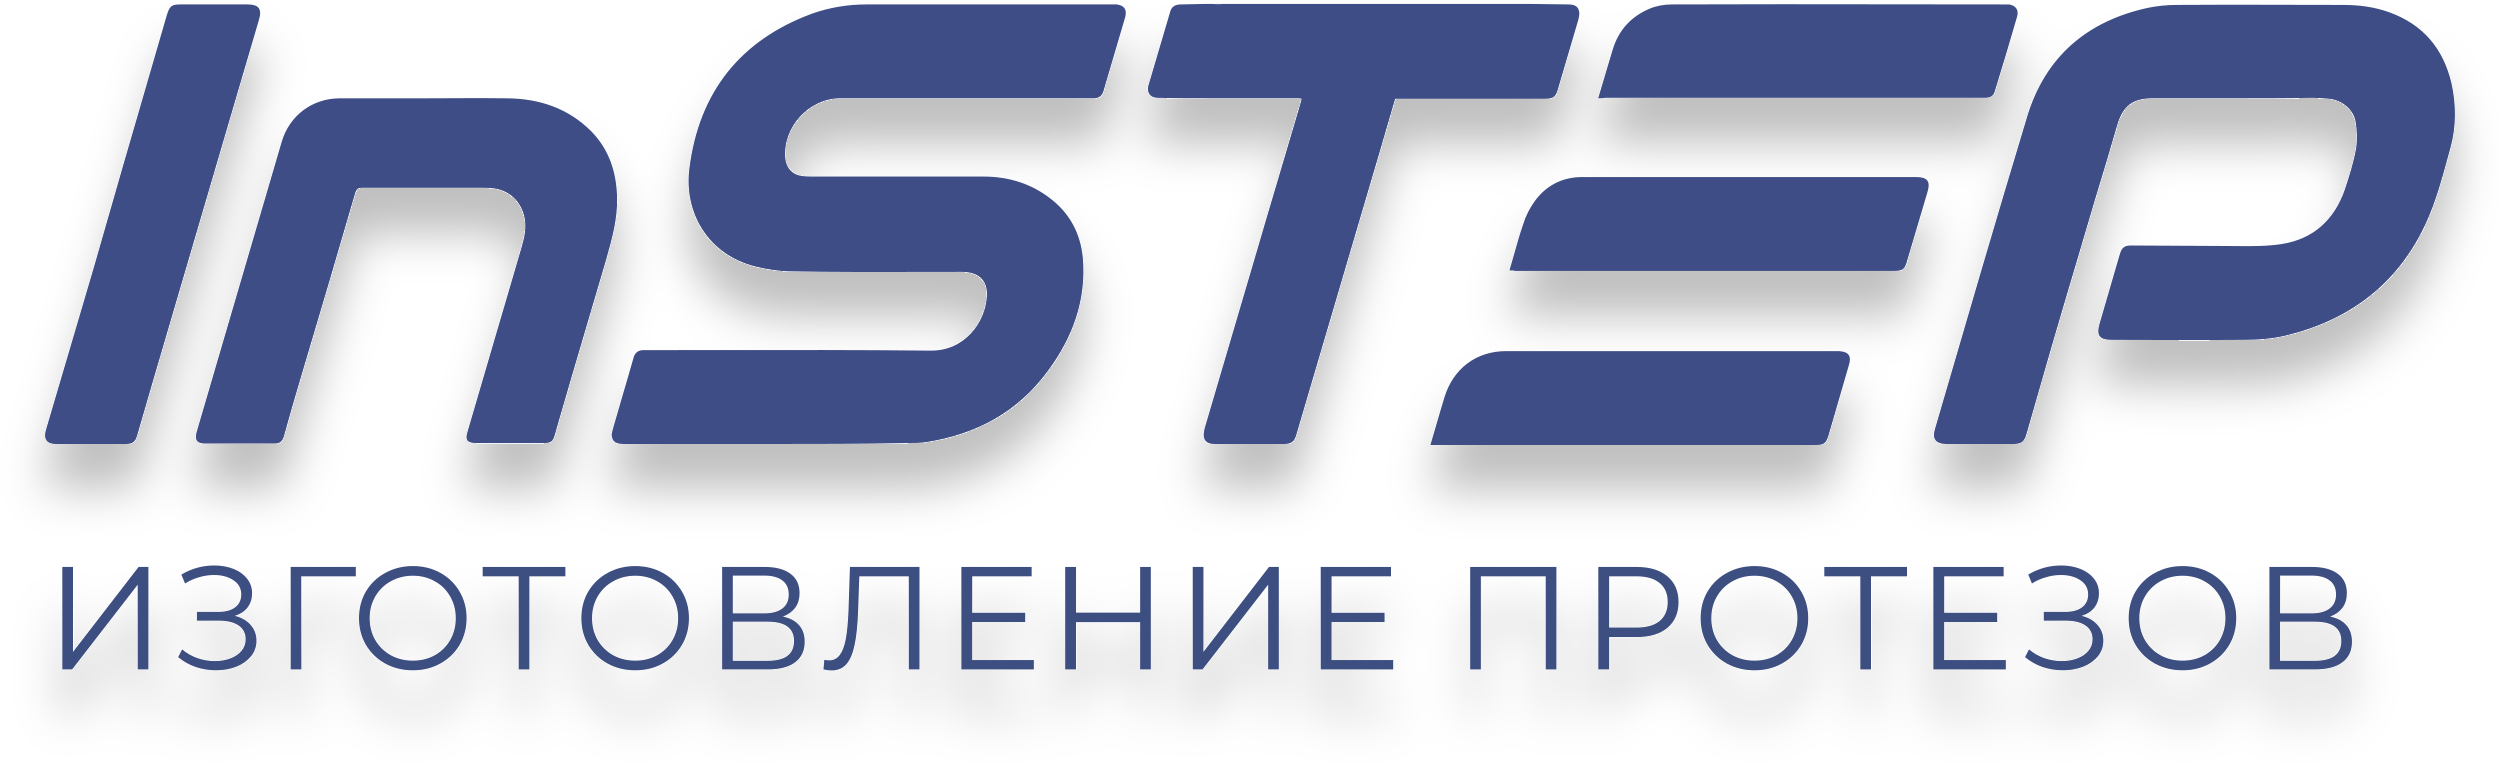
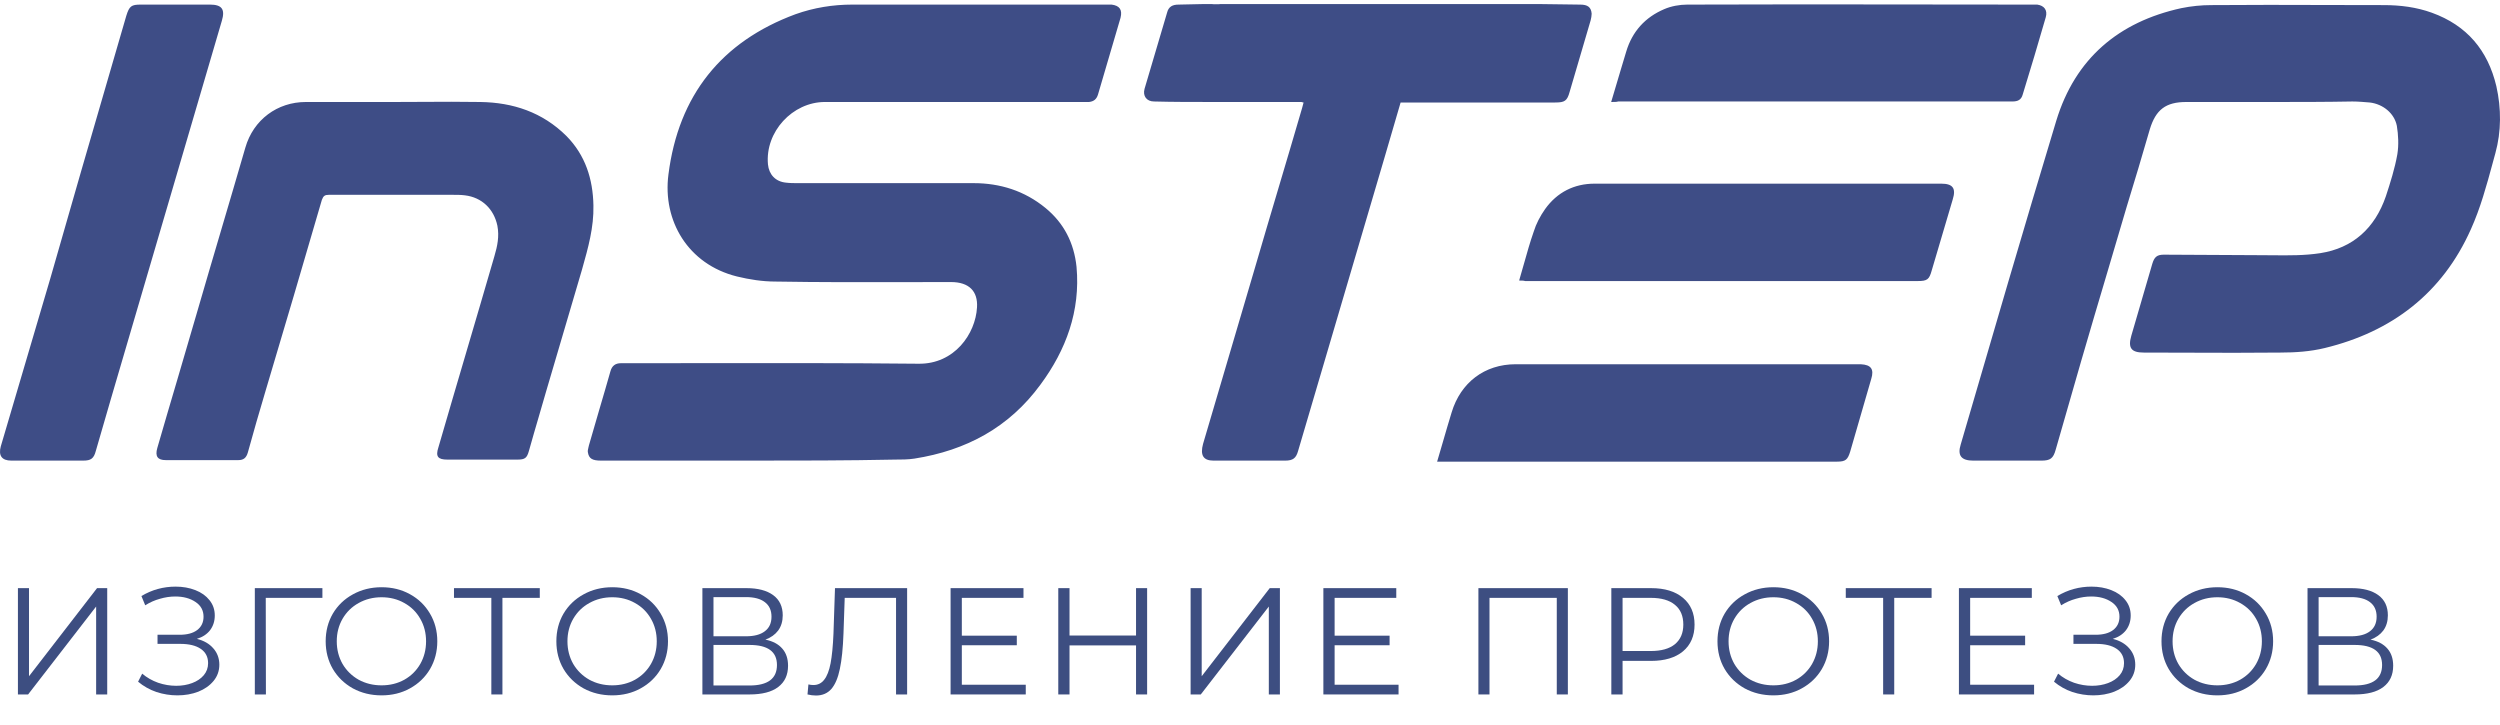
- <svg xmlns="http://www.w3.org/2000/svg" width="222" height="68" viewBox="0 0 222 68" fill="none">
-   <g filter="url(#filter0_d_24_2589)">
-     <path fill-rule="evenodd" clip-rule="evenodd" d="M135.965 0.35C136.527 0.35 137.089 0.361 137.645 0.372C138.191 0.383 138.731 0.394 139.261 0.394C139.903 0.394 140.203 0.611 140.246 1.175C140.246 1.349 140.203 1.566 140.16 1.74L138.362 7.862C138.148 8.643 137.934 8.774 137.121 8.774H124.449H123.892C123.657 9.555 123.432 10.337 123.207 11.118L123.207 11.118L123.207 11.118L123.207 11.119L123.207 11.119L123.207 11.119L123.207 11.119L123.207 11.119C122.982 11.9 122.758 12.682 122.522 13.463C121.281 17.654 120.05 21.844 118.819 26.035C117.588 30.224 116.358 34.414 115.116 38.604C114.945 39.212 114.688 39.429 114.003 39.429H107.881C106.982 39.429 106.725 38.951 106.982 37.996C107.731 35.479 108.469 32.962 109.207 30.446L109.208 30.441L109.21 30.436C109.948 27.919 110.686 25.402 111.435 22.885C112.098 20.606 112.772 18.337 113.447 16.068L113.447 16.068C114.121 13.799 114.795 11.531 115.459 9.251C115.502 9.121 115.544 8.948 115.587 8.774L115.587 8.774C115.544 8.774 115.512 8.763 115.48 8.752C115.448 8.741 115.416 8.73 115.373 8.73H107.624H107.624C105.998 8.73 104.414 8.73 102.787 8.687C102.145 8.687 101.802 8.209 101.974 7.601L103.9 1.088C104.028 0.567 104.371 0.394 104.885 0.394C105.233 0.394 105.581 0.382 105.923 0.371C106.255 0.361 106.581 0.35 106.897 0.35H107.753C107.839 0.35 107.935 0.361 108.031 0.372C108.127 0.383 108.224 0.394 108.309 0.394H108.468C108.386 0.393 108.294 0.382 108.202 0.372C108.106 0.361 108.009 0.35 107.924 0.35H135.225L135.237 0.35H135.965ZM55.439 39.428H68.196C72.349 39.428 76.459 39.428 80.611 39.341H80.611C81.168 39.341 81.724 39.341 82.281 39.255C86.69 38.56 90.372 36.606 93.069 32.915C95.252 29.962 96.494 26.619 96.151 22.841C95.937 20.801 95.081 19.107 93.497 17.805C91.699 16.328 89.601 15.677 87.332 15.677H72.306C71.963 15.677 71.621 15.677 71.279 15.634C70.38 15.547 69.823 14.939 69.737 14.071C69.481 11.292 71.835 8.73 74.618 8.73H96.708H97.222C97.607 8.686 97.864 8.513 97.992 8.079C98.313 6.993 98.634 5.897 98.955 4.8L98.955 4.8C99.276 3.704 99.597 2.607 99.918 1.522C100.09 0.827 99.833 0.48 99.148 0.393H98.634H76.972C75.303 0.393 73.676 0.654 72.092 1.218C65.756 3.563 62.074 8.165 61.218 14.939C60.705 18.89 62.888 22.624 67.083 23.666C68.153 23.927 69.266 24.101 70.38 24.101C74.136 24.166 77.893 24.158 81.649 24.15C82.901 24.147 84.154 24.144 85.406 24.144C86.947 24.144 87.718 24.926 87.632 26.315C87.504 28.573 85.706 31.178 82.623 31.135C76.361 31.07 70.075 31.078 63.8 31.086C61.711 31.089 59.622 31.091 57.536 31.091H57.151C56.68 31.091 56.381 31.308 56.252 31.786C55.953 32.85 55.642 33.903 55.332 34.956L55.332 34.957L55.331 34.958L55.331 34.959L55.331 34.959L55.331 34.96L55.33 34.961C55.02 36.012 54.711 37.063 54.411 38.126C54.4 38.184 54.386 38.242 54.371 38.299C54.332 38.456 54.294 38.606 54.326 38.733C54.411 39.255 54.711 39.428 55.439 39.428ZM198.467 8.731H191.147C189.392 8.731 188.535 9.382 188.022 11.075C187.379 13.29 186.737 15.461 186.052 17.675C185.495 19.579 184.929 21.483 184.363 23.39L184.362 23.392L184.361 23.396C183.623 25.88 182.883 28.371 182.157 30.875C181.429 33.394 180.701 35.912 179.973 38.474C179.759 39.255 179.502 39.429 178.732 39.429H172.91C171.882 39.429 171.54 38.995 171.839 38.039L171.841 38.035C174.537 28.788 177.234 19.541 180.016 10.337C181.643 4.996 185.367 1.87 190.719 0.698C191.575 0.524 192.431 0.437 193.287 0.437C196.569 0.408 199.851 0.418 203.134 0.428C204.775 0.432 206.416 0.437 208.057 0.437C209.469 0.437 210.839 0.611 212.166 1.089C215.163 2.174 216.961 4.302 217.689 7.385C218.117 9.295 218.117 11.249 217.603 13.116C217.524 13.405 217.445 13.696 217.365 13.987L217.365 13.988C216.849 15.886 216.322 17.823 215.506 19.629C213.066 25.1 208.742 28.4 203.005 29.79C201.764 30.093 200.479 30.18 199.195 30.18C196.598 30.209 194.001 30.2 191.404 30.19C190.105 30.185 188.806 30.18 187.508 30.18C186.438 30.18 186.138 29.79 186.438 28.747C186.737 27.727 187.037 26.696 187.337 25.665L187.337 25.665L187.341 25.649L187.341 25.649L187.341 25.649L187.341 25.648C187.64 24.622 187.938 23.597 188.236 22.582C188.407 22.017 188.621 21.8 189.22 21.8C190.612 21.8 191.992 21.811 193.373 21.822C194.754 21.833 196.134 21.844 197.525 21.844C197.868 21.844 198.211 21.847 198.553 21.851H198.553H198.553H198.554C199.922 21.864 201.285 21.878 202.62 21.67C205.403 21.236 207.286 19.542 208.228 16.807C208.613 15.634 208.999 14.419 209.213 13.203C209.341 12.421 209.298 11.553 209.17 10.771C208.956 9.686 207.971 8.904 206.858 8.774C206.344 8.731 205.831 8.687 205.36 8.687C203.091 8.731 200.779 8.731 198.467 8.731ZM40.156 8.721C39.328 8.726 38.501 8.731 37.673 8.731H30.181C27.741 8.731 25.686 10.25 25.001 12.639C24.316 15.005 23.62 17.36 22.925 19.716C22.229 22.072 21.534 24.427 20.849 26.794C20.292 28.726 19.725 30.647 19.157 32.569C18.59 34.49 18.023 36.411 17.466 38.344C17.253 39.082 17.509 39.386 18.194 39.386H24.402C24.873 39.386 25.087 39.169 25.215 38.734C25.686 36.998 26.2 35.261 26.713 33.524C28.34 28.053 29.967 22.582 31.551 17.111C31.68 16.764 31.808 16.677 32.15 16.677H42.767C43.11 16.677 43.452 16.677 43.795 16.72C45.25 16.894 46.278 17.892 46.577 19.325C46.749 20.237 46.577 21.062 46.321 21.931C45.529 24.666 44.726 27.391 43.923 30.115L43.923 30.116C43.12 32.84 42.318 35.565 41.526 38.3C41.269 39.082 41.483 39.342 42.296 39.342H48.29C48.932 39.342 49.103 39.212 49.274 38.604C49.551 37.61 49.842 36.615 50.131 35.63L50.131 35.629L50.133 35.622L50.133 35.622L50.133 35.622C50.335 34.932 50.536 34.246 50.73 33.567C51.243 31.832 51.756 30.087 52.269 28.341L52.271 28.336L52.271 28.335C52.785 26.587 53.299 24.84 53.812 23.103L53.843 22.992L53.843 22.992C54.347 21.207 54.839 19.46 54.797 17.588C54.754 15.331 54.112 13.29 52.485 11.64C50.43 9.599 47.904 8.774 45.122 8.731C43.467 8.702 41.811 8.711 40.156 8.721H40.156ZM19.008 0.393H21.962C22.989 0.393 23.289 0.784 22.989 1.783C21.405 7.188 19.821 12.582 18.238 17.977L18.237 17.979C16.653 23.373 15.069 28.768 13.485 34.174L12.201 38.603C12.03 39.255 11.773 39.428 11.131 39.428H4.966C4.153 39.428 3.853 38.994 4.067 38.212C4.773 35.824 5.48 33.425 6.186 31.026C6.892 28.628 7.599 26.228 8.305 23.84C10.048 17.723 11.82 11.633 13.597 5.527L13.597 5.526C14.002 4.135 14.407 2.742 14.812 1.348C15.069 0.523 15.24 0.393 16.054 0.393H19.008ZM142.772 5.855C142.486 6.801 142.201 7.746 141.916 8.731C142.172 8.731 142.386 8.731 142.515 8.687H173.681H176.249C176.72 8.687 177.02 8.557 177.148 8.079C177.833 5.865 178.475 3.694 179.117 1.479C179.289 0.871 178.989 0.481 178.39 0.394H177.962C174.68 0.394 171.397 0.389 168.115 0.384C161.551 0.375 154.987 0.365 148.423 0.394C147.781 0.394 147.053 0.524 146.453 0.785C144.827 1.479 143.714 2.695 143.2 4.432C143.057 4.91 142.914 5.382 142.772 5.855ZM134.456 22.558L134.457 22.555L134.457 22.555C134.717 21.633 134.97 20.73 135.28 19.846C135.494 19.151 135.836 18.5 136.264 17.892C137.292 16.459 138.747 15.721 140.503 15.721H170.17C171.155 15.721 171.454 16.112 171.155 17.067C170.856 18.083 170.558 19.088 170.26 20.093L170.256 20.107C169.956 21.116 169.656 22.126 169.357 23.146C169.143 23.928 168.971 24.058 168.158 24.058H134.552C134.424 24.015 134.252 24.015 134.038 24.015C134.185 23.524 134.321 23.039 134.456 22.558ZM127.533 37.757C127.365 38.338 127.195 38.923 127.018 39.516H127.703H147.652H161.266C161.993 39.516 162.165 39.342 162.379 38.648C162.678 37.605 162.978 36.574 163.278 35.543C163.577 34.512 163.877 33.48 164.177 32.438C164.434 31.613 164.177 31.223 163.278 31.179H162.892H133.739C131.085 31.179 129.03 32.742 128.259 35.304C128.008 36.119 127.772 36.933 127.533 37.757Z" fill="#3E4D86" />
-     <path d="M5.534 50.345H6.483V57.885L12.307 50.345H13.178V59.445H12.229V51.918L6.405 59.445H5.534V50.345Z" fill="#3D4E81" />
-     <path d="M20.851 54.687C21.449 54.834 21.917 55.103 22.255 55.493C22.601 55.883 22.775 56.351 22.775 56.897C22.775 57.425 22.61 57.889 22.281 58.288C21.951 58.687 21.514 58.994 20.968 59.211C20.422 59.419 19.828 59.523 19.187 59.523C18.58 59.523 17.982 59.428 17.393 59.237C16.812 59.038 16.288 58.743 15.82 58.353L16.171 57.664C16.569 58.002 17.024 58.262 17.536 58.444C18.047 58.617 18.563 58.704 19.083 58.704C19.577 58.704 20.032 58.626 20.448 58.47C20.864 58.314 21.193 58.093 21.436 57.807C21.687 57.512 21.813 57.166 21.813 56.767C21.813 56.238 21.605 55.831 21.189 55.545C20.773 55.259 20.188 55.116 19.434 55.116H17.484V54.336H19.382C20.023 54.336 20.521 54.202 20.877 53.933C21.241 53.656 21.423 53.274 21.423 52.789C21.423 52.252 21.193 51.831 20.734 51.528C20.274 51.216 19.698 51.06 19.005 51.06C18.571 51.06 18.134 51.125 17.692 51.255C17.25 51.376 16.829 51.562 16.431 51.814L16.106 51.021C17.007 50.483 17.982 50.215 19.031 50.215C19.646 50.215 20.209 50.315 20.721 50.514C21.232 50.713 21.635 50.999 21.93 51.372C22.233 51.745 22.385 52.182 22.385 52.685C22.385 53.17 22.25 53.59 21.982 53.946C21.713 54.292 21.336 54.539 20.851 54.687Z" fill="#3D4E81" />
-     <path d="M31.598 51.177H26.749L26.762 59.445H25.813V50.345H31.598V51.177Z" fill="#3D4E81" />
-     <path d="M36.662 59.523C35.761 59.523 34.942 59.324 34.205 58.925C33.477 58.517 32.905 57.963 32.489 57.261C32.082 56.559 31.878 55.77 31.878 54.895C31.878 54.02 32.082 53.231 32.489 52.529C32.905 51.827 33.477 51.276 34.205 50.878C34.942 50.471 35.761 50.267 36.662 50.267C37.564 50.267 38.374 50.466 39.093 50.865C39.821 51.264 40.393 51.818 40.809 52.529C41.225 53.231 41.433 54.02 41.433 54.895C41.433 55.77 41.225 56.563 40.809 57.274C40.393 57.976 39.821 58.526 39.093 58.925C38.374 59.324 37.564 59.523 36.662 59.523ZM36.662 58.665C37.382 58.665 38.032 58.505 38.612 58.184C39.193 57.855 39.648 57.404 39.977 56.832C40.307 56.251 40.471 55.605 40.471 54.895C40.471 54.184 40.307 53.543 39.977 52.971C39.648 52.39 39.193 51.94 38.612 51.619C38.032 51.289 37.382 51.125 36.662 51.125C35.943 51.125 35.289 51.289 34.699 51.619C34.119 51.94 33.659 52.39 33.321 52.971C32.992 53.543 32.827 54.184 32.827 54.895C32.827 55.605 32.992 56.251 33.321 56.832C33.659 57.404 34.119 57.855 34.699 58.184C35.289 58.505 35.943 58.665 36.662 58.665Z" fill="#3D4E81" />
-     <path d="M50.206 51.177H47.008V59.445H46.059V51.177H42.861V50.345H50.206V51.177Z" fill="#3D4E81" />
-     <path d="M56.409 59.523C55.507 59.523 54.688 59.324 53.952 58.925C53.224 58.517 52.652 57.963 52.236 57.261C51.828 56.559 51.625 55.77 51.625 54.895C51.625 54.02 51.828 53.231 52.236 52.529C52.652 51.827 53.224 51.276 53.952 50.878C54.688 50.471 55.507 50.267 56.409 50.267C57.31 50.267 58.12 50.466 58.84 50.865C59.568 51.264 60.14 51.818 60.556 52.529C60.972 53.231 61.18 54.02 61.18 54.895C61.18 55.77 60.972 56.563 60.556 57.274C60.14 57.976 59.568 58.526 58.84 58.925C58.12 59.324 57.31 59.523 56.409 59.523ZM56.409 58.665C57.128 58.665 57.778 58.505 58.359 58.184C58.939 57.855 59.394 57.404 59.724 56.832C60.053 56.251 60.218 55.605 60.218 54.895C60.218 54.184 60.053 53.543 59.724 52.971C59.394 52.39 58.939 51.94 58.359 51.619C57.778 51.289 57.128 51.125 56.409 51.125C55.689 51.125 55.035 51.289 54.446 51.619C53.865 51.94 53.406 52.39 53.068 52.971C52.738 53.543 52.574 54.184 52.574 54.895C52.574 55.605 52.738 56.251 53.068 56.832C53.406 57.404 53.865 57.855 54.446 58.184C55.035 58.505 55.689 58.665 56.409 58.665Z" fill="#3D4E81" />
-     <path d="M69.52 54.752C70.153 54.882 70.634 55.138 70.963 55.519C71.293 55.892 71.457 56.381 71.457 56.988C71.457 57.776 71.176 58.383 70.612 58.808C70.058 59.233 69.239 59.445 68.155 59.445H64.125V50.345H67.908C68.879 50.345 69.637 50.544 70.183 50.943C70.729 51.342 71.002 51.918 71.002 52.672C71.002 53.183 70.872 53.617 70.612 53.972C70.352 54.319 69.988 54.578 69.52 54.752ZM65.074 54.466H67.856C68.558 54.466 69.096 54.323 69.468 54.037C69.85 53.751 70.04 53.335 70.04 52.789C70.04 52.243 69.85 51.827 69.468 51.541C69.096 51.255 68.558 51.112 67.856 51.112H65.074V54.466ZM68.155 58.678C69.724 58.678 70.508 58.093 70.508 56.923C70.508 55.779 69.724 55.207 68.155 55.207H65.074V58.678H68.155Z" fill="#3D4E81" />
-     <path d="M81.65 50.345V59.445H80.701V51.177H76.307L76.203 54.219C76.159 55.475 76.055 56.489 75.891 57.261C75.735 58.023 75.492 58.596 75.163 58.977C74.833 59.349 74.396 59.536 73.85 59.536C73.616 59.536 73.373 59.505 73.122 59.445L73.2 58.587C73.347 58.621 73.49 58.639 73.629 58.639C74.01 58.639 74.318 58.487 74.552 58.184C74.794 57.88 74.976 57.413 75.098 56.78C75.219 56.139 75.301 55.294 75.345 54.245L75.475 50.345H81.65Z" fill="#3D4E81" />
-     <path d="M91.805 58.613V59.445H85.37V50.345H91.61V51.177H86.332V54.414H91.038V55.233H86.332V58.613H91.805Z" fill="#3D4E81" />
-     <path d="M102.194 50.345V59.445H101.245V55.246H95.551V59.445H94.589V50.345H95.551V54.401H101.245V50.345H102.194Z" fill="#3D4E81" />
-     <path d="M105.916 50.345H106.865V57.885L112.689 50.345H113.56V59.445H112.611V51.918L106.787 59.445H105.916V50.345Z" fill="#3D4E81" />
-     <path d="M123.716 58.613V59.445H117.281V50.345H123.521V51.177H118.243V54.414H122.949V55.233H118.243V58.613H123.716Z" fill="#3D4E81" />
-     <path d="M138.209 50.345V59.445H137.26V51.177H131.501V59.445H130.552V50.345H138.209Z" fill="#3D4E81" />
-     <path d="M145.336 50.345C146.497 50.345 147.407 50.622 148.066 51.177C148.725 51.731 149.054 52.494 149.054 53.465C149.054 54.435 148.725 55.198 148.066 55.753C147.407 56.299 146.497 56.572 145.336 56.572H142.892V59.445H141.93V50.345H145.336ZM145.31 55.727C146.211 55.727 146.9 55.532 147.377 55.142C147.854 54.743 148.092 54.184 148.092 53.465C148.092 52.728 147.854 52.165 147.377 51.775C146.9 51.376 146.211 51.177 145.31 51.177H142.892V55.727H145.31Z" fill="#3D4E81" />
-     <path d="M155.8 59.523C154.899 59.523 154.08 59.324 153.343 58.925C152.615 58.517 152.043 57.963 151.627 57.261C151.22 56.559 151.016 55.77 151.016 54.895C151.016 54.02 151.22 53.231 151.627 52.529C152.043 51.827 152.615 51.276 153.343 50.878C154.08 50.471 154.899 50.267 155.8 50.267C156.702 50.267 157.512 50.466 158.231 50.865C158.959 51.264 159.531 51.818 159.947 52.529C160.363 53.231 160.571 54.02 160.571 54.895C160.571 55.77 160.363 56.563 159.947 57.274C159.531 57.976 158.959 58.526 158.231 58.925C157.512 59.324 156.702 59.523 155.8 59.523ZM155.8 58.665C156.52 58.665 157.17 58.505 157.75 58.184C158.331 57.855 158.786 57.404 159.115 56.832C159.445 56.251 159.609 55.605 159.609 54.895C159.609 54.184 159.445 53.543 159.115 52.971C158.786 52.39 158.331 51.94 157.75 51.619C157.17 51.289 156.52 51.125 155.8 51.125C155.081 51.125 154.427 51.289 153.837 51.619C153.257 51.94 152.797 52.39 152.459 52.971C152.13 53.543 151.965 54.184 151.965 54.895C151.965 55.605 152.13 56.251 152.459 56.832C152.797 57.404 153.257 57.855 153.837 58.184C154.427 58.505 155.081 58.665 155.8 58.665Z" fill="#3D4E81" />
-     <path d="M169.344 51.177H166.146V59.445H165.197V51.177H161.999V50.345H169.344V51.177Z" fill="#3D4E81" />
-     <path d="M178.118 58.613V59.445H171.683V50.345H177.923V51.177H172.645V54.414H177.351V55.233H172.645V58.613H178.118Z" fill="#3D4E81" />
-     <path d="M184.854 54.687C185.452 54.834 185.92 55.103 186.258 55.493C186.605 55.883 186.778 56.351 186.778 56.897C186.778 57.425 186.613 57.889 186.284 58.288C185.955 58.687 185.517 58.994 184.971 59.211C184.425 59.419 183.831 59.523 183.19 59.523C182.583 59.523 181.985 59.428 181.396 59.237C180.815 59.038 180.291 58.743 179.823 58.353L180.174 57.664C180.573 58.002 181.028 58.262 181.539 58.444C182.05 58.617 182.566 58.704 183.086 58.704C183.58 58.704 184.035 58.626 184.451 58.47C184.867 58.314 185.196 58.093 185.439 57.807C185.69 57.512 185.816 57.166 185.816 56.767C185.816 56.238 185.608 55.831 185.192 55.545C184.776 55.259 184.191 55.116 183.437 55.116H181.487V54.336H183.385C184.026 54.336 184.525 54.202 184.88 53.933C185.244 53.656 185.426 53.274 185.426 52.789C185.426 52.252 185.196 51.831 184.737 51.528C184.278 51.216 183.701 51.06 183.008 51.06C182.575 51.06 182.137 51.125 181.695 51.255C181.253 51.376 180.833 51.562 180.434 51.814L180.109 51.021C181.01 50.483 181.985 50.215 183.034 50.215C183.649 50.215 184.213 50.315 184.724 50.514C185.235 50.713 185.638 50.999 185.933 51.372C186.236 51.745 186.388 52.182 186.388 52.685C186.388 53.17 186.254 53.59 185.985 53.946C185.716 54.292 185.339 54.539 184.854 54.687Z" fill="#3D4E81" />
-     <path d="M193.808 59.523C192.906 59.523 192.087 59.324 191.351 58.925C190.623 58.517 190.051 57.963 189.635 57.261C189.227 56.559 189.024 55.77 189.024 54.895C189.024 54.02 189.227 53.231 189.635 52.529C190.051 51.827 190.623 51.276 191.351 50.878C192.087 50.471 192.906 50.267 193.808 50.267C194.709 50.267 195.519 50.466 196.239 50.865C196.967 51.264 197.539 51.818 197.955 52.529C198.371 53.231 198.579 54.02 198.579 54.895C198.579 55.77 198.371 56.563 197.955 57.274C197.539 57.976 196.967 58.526 196.239 58.925C195.519 59.324 194.709 59.523 193.808 59.523ZM193.808 58.665C194.527 58.665 195.177 58.505 195.758 58.184C196.338 57.855 196.793 57.404 197.123 56.832C197.452 56.251 197.617 55.605 197.617 54.895C197.617 54.184 197.452 53.543 197.123 52.971C196.793 52.39 196.338 51.94 195.758 51.619C195.177 51.289 194.527 51.125 193.808 51.125C193.088 51.125 192.434 51.289 191.845 51.619C191.264 51.94 190.805 52.39 190.467 52.971C190.137 53.543 189.973 54.184 189.973 54.895C189.973 55.605 190.137 56.251 190.467 56.832C190.805 57.404 191.264 57.855 191.845 58.184C192.434 58.505 193.088 58.665 193.808 58.665Z" fill="#3D4E81" />
-     <path d="M206.919 54.752C207.552 54.882 208.033 55.138 208.362 55.519C208.691 55.892 208.856 56.381 208.856 56.988C208.856 57.776 208.575 58.383 208.011 58.808C207.456 59.233 206.637 59.445 205.554 59.445H201.524V50.345H205.307C206.278 50.345 207.036 50.544 207.582 50.943C208.128 51.342 208.401 51.918 208.401 52.672C208.401 53.183 208.271 53.617 208.011 53.972C207.751 54.319 207.387 54.578 206.919 54.752ZM202.473 54.466H205.255C205.957 54.466 206.495 54.323 206.867 54.037C207.249 53.751 207.439 53.335 207.439 52.789C207.439 52.243 207.249 51.827 206.867 51.541C206.495 51.255 205.957 51.112 205.255 51.112H202.473V54.466ZM205.554 58.678C207.123 58.678 207.907 58.093 207.907 56.923C207.907 55.779 207.123 55.207 205.554 55.207H202.473V58.678H205.554Z" fill="#3D4E81" />
-   </g>
-   <defs>
-     <filter id="filter0_d_24_2589" x="0" y="0" width="222" height="69.445" filterUnits="userSpaceOnUse" color-interpolation-filters="sRGB">
-       <feFlood flood-opacity="0" result="BackgroundImageFix" />
-       <feColorMatrix in="SourceAlpha" type="matrix" values="0 0 0 0 0 0 0 0 0 0 0 0 0 0 0 0 0 0 127 0" result="hardAlpha" />
-       <feOffset dy="4" />
-       <feGaussianBlur stdDeviation="2" />
-       <feComposite in2="hardAlpha" operator="out" />
-       <feColorMatrix type="matrix" values="0 0 0 0 0 0 0 0 0 0 0 0 0 0 0 0 0 0 0.25 0" />
-       <feBlend mode="normal" in2="BackgroundImageFix" result="effect1_dropShadow_24_2589" />
-       <feBlend mode="normal" in="SourceGraphic" in2="effect1_dropShadow_24_2589" result="shape" />
-     </filter>
-   </defs>
+ <svg xmlns="http://www.w3.org/2000/svg" width="214" height="62" viewBox="0 0 214 62" fill="none">
+   <path fill-rule="evenodd" clip-rule="evenodd" d="M131.965 0.35C132.527 0.35 133.089 0.361 133.645 0.372C134.191 0.383 134.731 0.394 135.261 0.394C135.903 0.394 136.203 0.611 136.246 1.175C136.246 1.349 136.203 1.566 136.16 1.74L134.362 7.862C134.148 8.643 133.934 8.774 133.121 8.774H120.449H119.892C119.657 9.555 119.432 10.337 119.207 11.118L119.207 11.118L119.207 11.118L119.207 11.119L119.207 11.119L119.207 11.119L119.207 11.119L119.207 11.119C118.982 11.9 118.758 12.682 118.522 13.463C117.281 17.654 116.05 21.844 114.819 26.035C113.588 30.224 112.358 34.414 111.116 38.604C110.945 39.212 110.688 39.429 110.003 39.429H103.881C102.982 39.429 102.725 38.951 102.982 37.996C103.731 35.479 104.469 32.962 105.207 30.446L105.208 30.441L105.21 30.436C105.948 27.919 106.686 25.402 107.435 22.885C108.098 20.606 108.772 18.337 109.447 16.068L109.447 16.068C110.121 13.799 110.795 11.531 111.459 9.251C111.502 9.121 111.544 8.948 111.587 8.774L111.587 8.774C111.544 8.774 111.512 8.763 111.48 8.752C111.448 8.741 111.416 8.73 111.373 8.73H103.624H103.624C101.998 8.73 100.414 8.73 98.787 8.687C98.145 8.687 97.802 8.209 97.974 7.601L99.9 1.088C100.028 0.567 100.371 0.394 100.885 0.394C101.233 0.394 101.581 0.382 101.923 0.371C102.255 0.361 102.581 0.35 102.897 0.35H103.753C103.839 0.35 103.935 0.361 104.031 0.372C104.127 0.383 104.224 0.394 104.309 0.394H104.468C104.386 0.393 104.294 0.382 104.202 0.372C104.106 0.361 104.009 0.35 103.924 0.35H131.225L131.237 0.35H131.965ZM51.439 39.428H64.196C68.349 39.428 72.459 39.428 76.611 39.341H76.611C77.168 39.341 77.724 39.341 78.281 39.255C82.69 38.56 86.372 36.606 89.069 32.915C91.252 29.962 92.494 26.619 92.151 22.841C91.937 20.801 91.081 19.107 89.497 17.805C87.699 16.328 85.601 15.677 83.332 15.677H68.306C67.963 15.677 67.621 15.677 67.279 15.634C66.38 15.547 65.823 14.939 65.737 14.071C65.481 11.292 67.835 8.73 70.618 8.73H92.708H93.222C93.607 8.686 93.864 8.513 93.992 8.079C94.313 6.993 94.634 5.897 94.955 4.8L94.955 4.8C95.276 3.704 95.597 2.607 95.918 1.522C96.09 0.827 95.833 0.48 95.148 0.393H94.634H72.972C71.303 0.393 69.676 0.654 68.092 1.218C61.756 3.563 58.074 8.165 57.218 14.939C56.705 18.89 58.888 22.624 63.083 23.666C64.153 23.927 65.266 24.101 66.38 24.101C70.136 24.166 73.893 24.158 77.649 24.15C78.901 24.147 80.154 24.144 81.406 24.144C82.947 24.144 83.718 24.926 83.632 26.315C83.504 28.573 81.706 31.178 78.623 31.135C72.361 31.07 66.075 31.078 59.8 31.086C57.711 31.089 55.622 31.091 53.536 31.091H53.151C52.68 31.091 52.381 31.308 52.252 31.786C51.953 32.85 51.642 33.903 51.332 34.956L51.332 34.957L51.331 34.958L51.331 34.959L51.331 34.959L51.331 34.96L51.33 34.961C51.02 36.012 50.711 37.063 50.411 38.126C50.4 38.184 50.386 38.242 50.371 38.299C50.332 38.456 50.294 38.606 50.326 38.733C50.411 39.255 50.711 39.428 51.439 39.428ZM194.467 8.731H187.147C185.392 8.731 184.535 9.382 184.022 11.075C183.379 13.29 182.737 15.461 182.052 17.675C181.495 19.579 180.929 21.483 180.363 23.39L180.362 23.392L180.361 23.396C179.623 25.88 178.883 28.371 178.157 30.875C177.429 33.394 176.701 35.912 175.973 38.474C175.759 39.255 175.502 39.429 174.732 39.429H168.91C167.882 39.429 167.54 38.995 167.839 38.039L167.841 38.035C170.537 28.788 173.234 19.541 176.016 10.337C177.643 4.996 181.367 1.87 186.719 0.698C187.575 0.524 188.431 0.437 189.287 0.437C192.569 0.408 195.851 0.418 199.134 0.428C200.775 0.432 202.416 0.437 204.057 0.437C205.469 0.437 206.839 0.611 208.166 1.089C211.163 2.174 212.961 4.302 213.689 7.385C214.117 9.295 214.117 11.249 213.603 13.116C213.524 13.405 213.445 13.696 213.365 13.987L213.365 13.988C212.849 15.886 212.322 17.823 211.506 19.629C209.066 25.1 204.742 28.4 199.005 29.79C197.764 30.093 196.479 30.18 195.195 30.18C192.598 30.209 190.001 30.2 187.404 30.19C186.105 30.185 184.806 30.18 183.508 30.18C182.438 30.18 182.138 29.79 182.438 28.747C182.737 27.727 183.037 26.696 183.337 25.665L183.337 25.665L183.341 25.649L183.341 25.649L183.341 25.649L183.341 25.648C183.64 24.622 183.938 23.597 184.236 22.582C184.407 22.017 184.621 21.8 185.22 21.8C186.612 21.8 187.992 21.811 189.373 21.822C190.754 21.833 192.134 21.844 193.525 21.844C193.868 21.844 194.211 21.847 194.553 21.851H194.553H194.553H194.554C195.922 21.864 197.285 21.878 198.62 21.67C201.403 21.236 203.286 19.542 204.228 16.807C204.613 15.634 204.999 14.419 205.213 13.203C205.341 12.421 205.298 11.553 205.17 10.771C204.956 9.686 203.971 8.904 202.858 8.774C202.344 8.731 201.831 8.687 201.36 8.687C199.091 8.731 196.779 8.731 194.467 8.731ZM36.156 8.721C35.328 8.726 34.501 8.731 33.673 8.731H26.181C23.741 8.731 21.686 10.25 21.001 12.639C20.316 15.005 19.62 17.36 18.925 19.716C18.229 22.072 17.534 24.427 16.849 26.794C16.292 28.726 15.725 30.647 15.158 32.569C14.59 34.49 14.023 36.411 13.466 38.344C13.252 39.082 13.509 39.386 14.194 39.386H20.402C20.873 39.386 21.087 39.169 21.215 38.734C21.686 36.998 22.2 35.261 22.713 33.524C24.34 28.053 25.967 22.582 27.551 17.111C27.68 16.764 27.808 16.677 28.15 16.677H38.767C39.11 16.677 39.452 16.677 39.795 16.72C41.25 16.894 42.278 17.892 42.577 19.325C42.749 20.237 42.577 21.062 42.321 21.931C41.529 24.666 40.726 27.391 39.923 30.115L39.923 30.116C39.12 32.84 38.318 35.565 37.526 38.3C37.269 39.082 37.483 39.342 38.296 39.342H44.29C44.932 39.342 45.103 39.212 45.274 38.604C45.551 37.61 45.842 36.615 46.131 35.63L46.131 35.629L46.133 35.622L46.133 35.622L46.133 35.622C46.335 34.932 46.536 34.246 46.73 33.567C47.243 31.832 47.756 30.087 48.269 28.341L48.271 28.336L48.271 28.335C48.785 26.587 49.299 24.84 49.812 23.103L49.843 22.992L49.843 22.992C50.347 21.207 50.839 19.46 50.797 17.588C50.754 15.331 50.112 13.29 48.485 11.64C46.43 9.599 43.904 8.774 41.122 8.731C39.467 8.702 37.811 8.711 36.156 8.721H36.156ZM15.008 0.393H17.962C18.989 0.393 19.289 0.784 18.989 1.783C17.405 7.188 15.821 12.582 14.238 17.977L14.237 17.979C12.653 23.373 11.069 28.768 9.485 34.174L8.201 38.603C8.03 39.255 7.773 39.428 7.131 39.428H0.966C0.153 39.428 -0.147 38.994 0.067 38.212C0.773 35.824 1.48 33.425 2.186 31.026C2.892 28.628 3.599 26.228 4.305 23.84C6.048 17.723 7.82 11.633 9.597 5.527L9.597 5.526C10.002 4.135 10.407 2.742 10.812 1.348C11.069 0.523 11.24 0.393 12.054 0.393H15.008ZM138.772 5.855C138.486 6.801 138.201 7.746 137.916 8.731C138.172 8.731 138.386 8.731 138.515 8.687H169.681H172.249C172.72 8.687 173.02 8.557 173.148 8.079C173.833 5.865 174.475 3.694 175.117 1.479C175.289 0.871 174.989 0.481 174.39 0.394H173.962C170.68 0.394 167.397 0.389 164.115 0.384C157.551 0.375 150.987 0.365 144.423 0.394C143.781 0.394 143.053 0.524 142.453 0.785C140.827 1.479 139.714 2.695 139.2 4.432C139.057 4.91 138.914 5.382 138.772 5.855ZM130.456 22.558L130.457 22.555L130.457 22.555C130.717 21.633 130.97 20.73 131.28 19.846C131.494 19.151 131.836 18.5 132.264 17.892C133.292 16.459 134.747 15.721 136.503 15.721H166.17C167.155 15.721 167.454 16.112 167.155 17.067C166.856 18.083 166.558 19.088 166.26 20.093L166.256 20.107C165.956 21.116 165.656 22.126 165.357 23.146C165.143 23.928 164.971 24.058 164.158 24.058H130.552C130.424 24.015 130.252 24.015 130.038 24.015C130.185 23.524 130.321 23.039 130.456 22.558ZM123.533 37.757C123.365 38.338 123.195 38.923 123.018 39.516H123.703H143.652H157.266C157.993 39.516 158.165 39.342 158.379 38.648C158.678 37.605 158.978 36.574 159.278 35.543C159.577 34.512 159.877 33.48 160.177 32.438C160.434 31.613 160.177 31.223 159.278 31.179H158.892H129.739C127.085 31.179 125.03 32.742 124.259 35.304C124.008 36.119 123.772 36.933 123.533 37.757Z" fill="#3E4D86" />
+   <path d="M1.534 50.345H2.483V57.885L8.307 50.345H9.178V59.445H8.229V51.918L2.405 59.445H1.534V50.345Z" fill="#3D4E81" />
+   <path d="M16.851 54.687C17.449 54.834 17.917 55.103 18.255 55.493C18.601 55.883 18.775 56.351 18.775 56.897C18.775 57.425 18.61 57.889 18.281 58.288C17.951 58.687 17.514 58.994 16.968 59.211C16.422 59.419 15.828 59.523 15.187 59.523C14.58 59.523 13.982 59.428 13.393 59.237C12.812 59.038 12.288 58.743 11.82 58.353L12.171 57.664C12.569 58.002 13.024 58.262 13.536 58.444C14.047 58.617 14.563 58.704 15.083 58.704C15.577 58.704 16.032 58.626 16.448 58.47C16.864 58.314 17.193 58.093 17.436 57.807C17.687 57.512 17.813 57.166 17.813 56.767C17.813 56.238 17.605 55.831 17.189 55.545C16.773 55.259 16.188 55.116 15.434 55.116H13.484V54.336H15.382C16.023 54.336 16.521 54.202 16.877 53.933C17.241 53.656 17.423 53.274 17.423 52.789C17.423 52.252 17.193 51.831 16.734 51.528C16.274 51.216 15.698 51.06 15.005 51.06C14.571 51.06 14.134 51.125 13.692 51.255C13.25 51.376 12.829 51.562 12.431 51.814L12.106 51.021C13.007 50.483 13.982 50.215 15.031 50.215C15.646 50.215 16.209 50.315 16.721 50.514C17.232 50.713 17.635 50.999 17.93 51.372C18.233 51.745 18.385 52.182 18.385 52.685C18.385 53.17 18.25 53.59 17.982 53.946C17.713 54.292 17.336 54.539 16.851 54.687Z" fill="#3D4E81" />
+   <path d="M27.598 51.177H22.749L22.762 59.445H21.813V50.345H27.598V51.177Z" fill="#3D4E81" />
+   <path d="M32.662 59.523C31.761 59.523 30.942 59.324 30.205 58.925C29.477 58.517 28.905 57.963 28.489 57.261C28.082 56.559 27.878 55.77 27.878 54.895C27.878 54.02 28.082 53.231 28.489 52.529C28.905 51.827 29.477 51.276 30.205 50.878C30.942 50.471 31.761 50.267 32.662 50.267C33.564 50.267 34.374 50.466 35.093 50.865C35.821 51.264 36.393 51.818 36.809 52.529C37.225 53.231 37.433 54.02 37.433 54.895C37.433 55.77 37.225 56.563 36.809 57.274C36.393 57.976 35.821 58.526 35.093 58.925C34.374 59.324 33.564 59.523 32.662 59.523ZM32.662 58.665C33.382 58.665 34.032 58.505 34.612 58.184C35.193 57.855 35.648 57.404 35.977 56.832C36.307 56.251 36.471 55.605 36.471 54.895C36.471 54.184 36.307 53.543 35.977 52.971C35.648 52.39 35.193 51.94 34.612 51.619C34.032 51.289 33.382 51.125 32.662 51.125C31.943 51.125 31.289 51.289 30.699 51.619C30.119 51.94 29.659 52.39 29.321 52.971C28.992 53.543 28.827 54.184 28.827 54.895C28.827 55.605 28.992 56.251 29.321 56.832C29.659 57.404 30.119 57.855 30.699 58.184C31.289 58.505 31.943 58.665 32.662 58.665Z" fill="#3D4E81" />
+   <path d="M46.206 51.177H43.008V59.445H42.059V51.177H38.861V50.345H46.206V51.177Z" fill="#3D4E81" />
+   <path d="M52.409 59.523C51.507 59.523 50.688 59.324 49.952 58.925C49.224 58.517 48.652 57.963 48.236 57.261C47.828 56.559 47.625 55.77 47.625 54.895C47.625 54.02 47.828 53.231 48.236 52.529C48.652 51.827 49.224 51.276 49.952 50.878C50.688 50.471 51.507 50.267 52.409 50.267C53.31 50.267 54.12 50.466 54.84 50.865C55.568 51.264 56.14 51.818 56.556 52.529C56.972 53.231 57.18 54.02 57.18 54.895C57.18 55.77 56.972 56.563 56.556 57.274C56.14 57.976 55.568 58.526 54.84 58.925C54.12 59.324 53.31 59.523 52.409 59.523ZM52.409 58.665C53.128 58.665 53.778 58.505 54.359 58.184C54.939 57.855 55.394 57.404 55.724 56.832C56.053 56.251 56.218 55.605 56.218 54.895C56.218 54.184 56.053 53.543 55.724 52.971C55.394 52.39 54.939 51.94 54.359 51.619C53.778 51.289 53.128 51.125 52.409 51.125C51.689 51.125 51.035 51.289 50.446 51.619C49.865 51.94 49.406 52.39 49.068 52.971C48.738 53.543 48.574 54.184 48.574 54.895C48.574 55.605 48.738 56.251 49.068 56.832C49.406 57.404 49.865 57.855 50.446 58.184C51.035 58.505 51.689 58.665 52.409 58.665Z" fill="#3D4E81" />
+   <path d="M65.52 54.752C66.153 54.882 66.634 55.138 66.963 55.519C67.293 55.892 67.457 56.381 67.457 56.988C67.457 57.776 67.176 58.383 66.612 58.808C66.058 59.233 65.239 59.445 64.155 59.445H60.125V50.345H63.908C64.879 50.345 65.637 50.544 66.183 50.943C66.729 51.342 67.002 51.918 67.002 52.672C67.002 53.183 66.872 53.617 66.612 53.972C66.352 54.319 65.988 54.578 65.52 54.752ZM61.074 54.466H63.856C64.558 54.466 65.096 54.323 65.468 54.037C65.85 53.751 66.04 53.335 66.04 52.789C66.04 52.243 65.85 51.827 65.468 51.541C65.096 51.255 64.558 51.112 63.856 51.112H61.074V54.466ZM64.155 58.678C65.724 58.678 66.508 58.093 66.508 56.923C66.508 55.779 65.724 55.207 64.155 55.207H61.074V58.678H64.155Z" fill="#3D4E81" />
+   <path d="M77.65 50.345V59.445H76.701V51.177H72.307L72.203 54.219C72.159 55.475 72.055 56.489 71.891 57.261C71.735 58.023 71.492 58.596 71.163 58.977C70.833 59.349 70.396 59.536 69.85 59.536C69.616 59.536 69.373 59.505 69.122 59.445L69.2 58.587C69.347 58.621 69.49 58.639 69.629 58.639C70.01 58.639 70.318 58.487 70.552 58.184C70.794 57.88 70.976 57.413 71.098 56.78C71.219 56.139 71.301 55.294 71.345 54.245L71.475 50.345H77.65Z" fill="#3D4E81" />
+   <path d="M87.805 58.613V59.445H81.37V50.345H87.61V51.177H82.332V54.414H87.038V55.233H82.332V58.613H87.805Z" fill="#3D4E81" />
+   <path d="M98.194 50.345V59.445H97.245V55.246H91.551V59.445H90.589V50.345H91.551V54.401H97.245V50.345H98.194Z" fill="#3D4E81" />
+   <path d="M101.916 50.345H102.865V57.885L108.689 50.345H109.56V59.445H108.611V51.918L102.787 59.445H101.916V50.345Z" fill="#3D4E81" />
+   <path d="M119.716 58.613V59.445H113.281V50.345H119.521V51.177H114.243V54.414H118.949V55.233H114.243V58.613H119.716Z" fill="#3D4E81" />
+   <path d="M134.209 50.345V59.445H133.26V51.177H127.501V59.445H126.552V50.345H134.209Z" fill="#3D4E81" />
+   <path d="M141.336 50.345C142.497 50.345 143.407 50.622 144.066 51.177C144.725 51.731 145.054 52.494 145.054 53.465C145.054 54.435 144.725 55.198 144.066 55.753C143.407 56.299 142.497 56.572 141.336 56.572H138.892V59.445H137.93V50.345H141.336ZM141.31 55.727C142.211 55.727 142.9 55.532 143.377 55.142C143.854 54.743 144.092 54.184 144.092 53.465C144.092 52.728 143.854 52.165 143.377 51.775C142.9 51.376 142.211 51.177 141.31 51.177H138.892V55.727H141.31Z" fill="#3D4E81" />
+   <path d="M151.8 59.523C150.899 59.523 150.08 59.324 149.343 58.925C148.615 58.517 148.043 57.963 147.627 57.261C147.22 56.559 147.016 55.77 147.016 54.895C147.016 54.02 147.22 53.231 147.627 52.529C148.043 51.827 148.615 51.276 149.343 50.878C150.08 50.471 150.899 50.267 151.8 50.267C152.702 50.267 153.512 50.466 154.231 50.865C154.959 51.264 155.531 51.818 155.947 52.529C156.363 53.231 156.571 54.02 156.571 54.895C156.571 55.77 156.363 56.563 155.947 57.274C155.531 57.976 154.959 58.526 154.231 58.925C153.512 59.324 152.702 59.523 151.8 59.523ZM151.8 58.665C152.52 58.665 153.17 58.505 153.75 58.184C154.331 57.855 154.786 57.404 155.115 56.832C155.445 56.251 155.609 55.605 155.609 54.895C155.609 54.184 155.445 53.543 155.115 52.971C154.786 52.39 154.331 51.94 153.75 51.619C153.17 51.289 152.52 51.125 151.8 51.125C151.081 51.125 150.427 51.289 149.837 51.619C149.257 51.94 148.797 52.39 148.459 52.971C148.13 53.543 147.965 54.184 147.965 54.895C147.965 55.605 148.13 56.251 148.459 56.832C148.797 57.404 149.257 57.855 149.837 58.184C150.427 58.505 151.081 58.665 151.8 58.665Z" fill="#3D4E81" />
+   <path d="M165.344 51.177H162.146V59.445H161.197V51.177H157.999V50.345H165.344V51.177Z" fill="#3D4E81" />
+   <path d="M174.118 58.613V59.445H167.683V50.345H173.923V51.177H168.645V54.414H173.351V55.233H168.645V58.613H174.118Z" fill="#3D4E81" />
+   <path d="M180.854 54.687C181.452 54.834 181.92 55.103 182.258 55.493C182.605 55.883 182.778 56.351 182.778 56.897C182.778 57.425 182.613 57.889 182.284 58.288C181.955 58.687 181.517 58.994 180.971 59.211C180.425 59.419 179.831 59.523 179.19 59.523C178.583 59.523 177.985 59.428 177.396 59.237C176.815 59.038 176.291 58.743 175.823 58.353L176.174 57.664C176.573 58.002 177.028 58.262 177.539 58.444C178.05 58.617 178.566 58.704 179.086 58.704C179.58 58.704 180.035 58.626 180.451 58.47C180.867 58.314 181.196 58.093 181.439 57.807C181.69 57.512 181.816 57.166 181.816 56.767C181.816 56.238 181.608 55.831 181.192 55.545C180.776 55.259 180.191 55.116 179.437 55.116H177.487V54.336H179.385C180.026 54.336 180.525 54.202 180.88 53.933C181.244 53.656 181.426 53.274 181.426 52.789C181.426 52.252 181.196 51.831 180.737 51.528C180.278 51.216 179.701 51.06 179.008 51.06C178.575 51.06 178.137 51.125 177.695 51.255C177.253 51.376 176.833 51.562 176.434 51.814L176.109 51.021C177.01 50.483 177.985 50.215 179.034 50.215C179.649 50.215 180.213 50.315 180.724 50.514C181.235 50.713 181.638 50.999 181.933 51.372C182.236 51.745 182.388 52.182 182.388 52.685C182.388 53.17 182.254 53.59 181.985 53.946C181.716 54.292 181.339 54.539 180.854 54.687Z" fill="#3D4E81" />
+   <path d="M189.808 59.523C188.906 59.523 188.087 59.324 187.351 58.925C186.623 58.517 186.051 57.963 185.635 57.261C185.227 56.559 185.024 55.77 185.024 54.895C185.024 54.02 185.227 53.231 185.635 52.529C186.051 51.827 186.623 51.276 187.351 50.878C188.087 50.471 188.906 50.267 189.808 50.267C190.709 50.267 191.519 50.466 192.239 50.865C192.967 51.264 193.539 51.818 193.955 52.529C194.371 53.231 194.579 54.02 194.579 54.895C194.579 55.77 194.371 56.563 193.955 57.274C193.539 57.976 192.967 58.526 192.239 58.925C191.519 59.324 190.709 59.523 189.808 59.523ZM189.808 58.665C190.527 58.665 191.177 58.505 191.758 58.184C192.338 57.855 192.793 57.404 193.123 56.832C193.452 56.251 193.617 55.605 193.617 54.895C193.617 54.184 193.452 53.543 193.123 52.971C192.793 52.39 192.338 51.94 191.758 51.619C191.177 51.289 190.527 51.125 189.808 51.125C189.088 51.125 188.434 51.289 187.845 51.619C187.264 51.94 186.805 52.39 186.467 52.971C186.137 53.543 185.973 54.184 185.973 54.895C185.973 55.605 186.137 56.251 186.467 56.832C186.805 57.404 187.264 57.855 187.845 58.184C188.434 58.505 189.088 58.665 189.808 58.665Z" fill="#3D4E81" />
+   <path d="M202.919 54.752C203.552 54.882 204.033 55.138 204.362 55.519C204.691 55.892 204.856 56.381 204.856 56.988C204.856 57.776 204.575 58.383 204.011 58.808C203.456 59.233 202.637 59.445 201.554 59.445H197.524V50.345H201.307C202.278 50.345 203.036 50.544 203.582 50.943C204.128 51.342 204.401 51.918 204.401 52.672C204.401 53.183 204.271 53.617 204.011 53.972C203.751 54.319 203.387 54.578 202.919 54.752ZM198.473 54.466H201.255C201.957 54.466 202.495 54.323 202.867 54.037C203.249 53.751 203.439 53.335 203.439 52.789C203.439 52.243 203.249 51.827 202.867 51.541C202.495 51.255 201.957 51.112 201.255 51.112H198.473V54.466ZM201.554 58.678C203.123 58.678 203.907 58.093 203.907 56.923C203.907 55.779 203.123 55.207 201.554 55.207H198.473V58.678H201.554Z" fill="#3D4E81" />
</svg>
